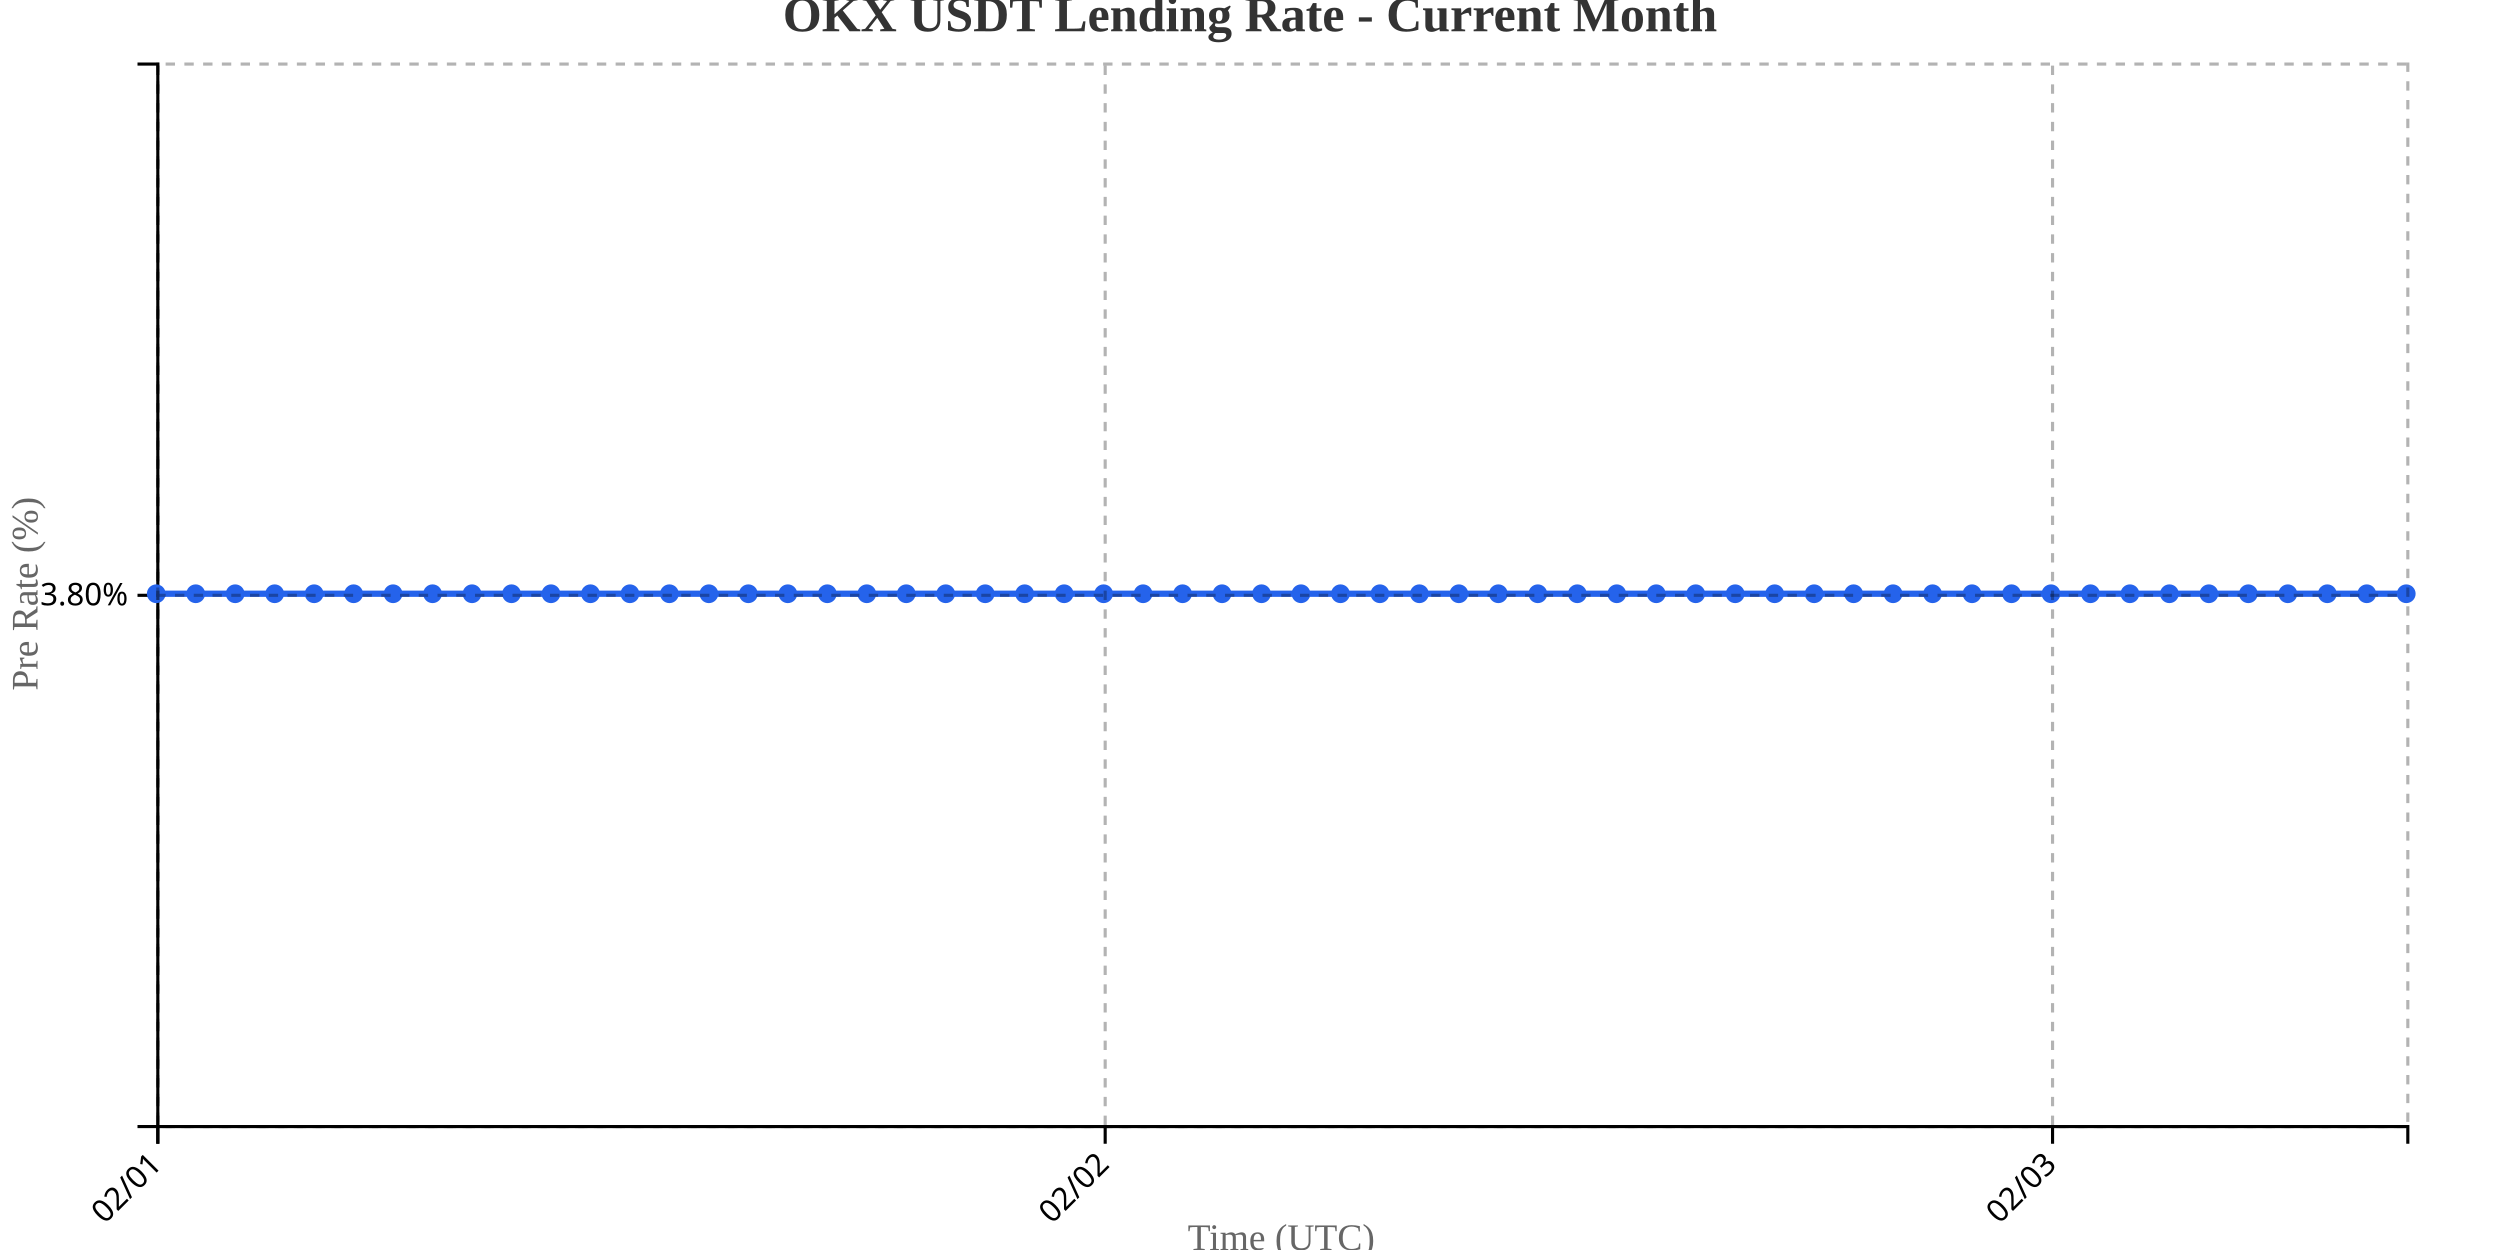
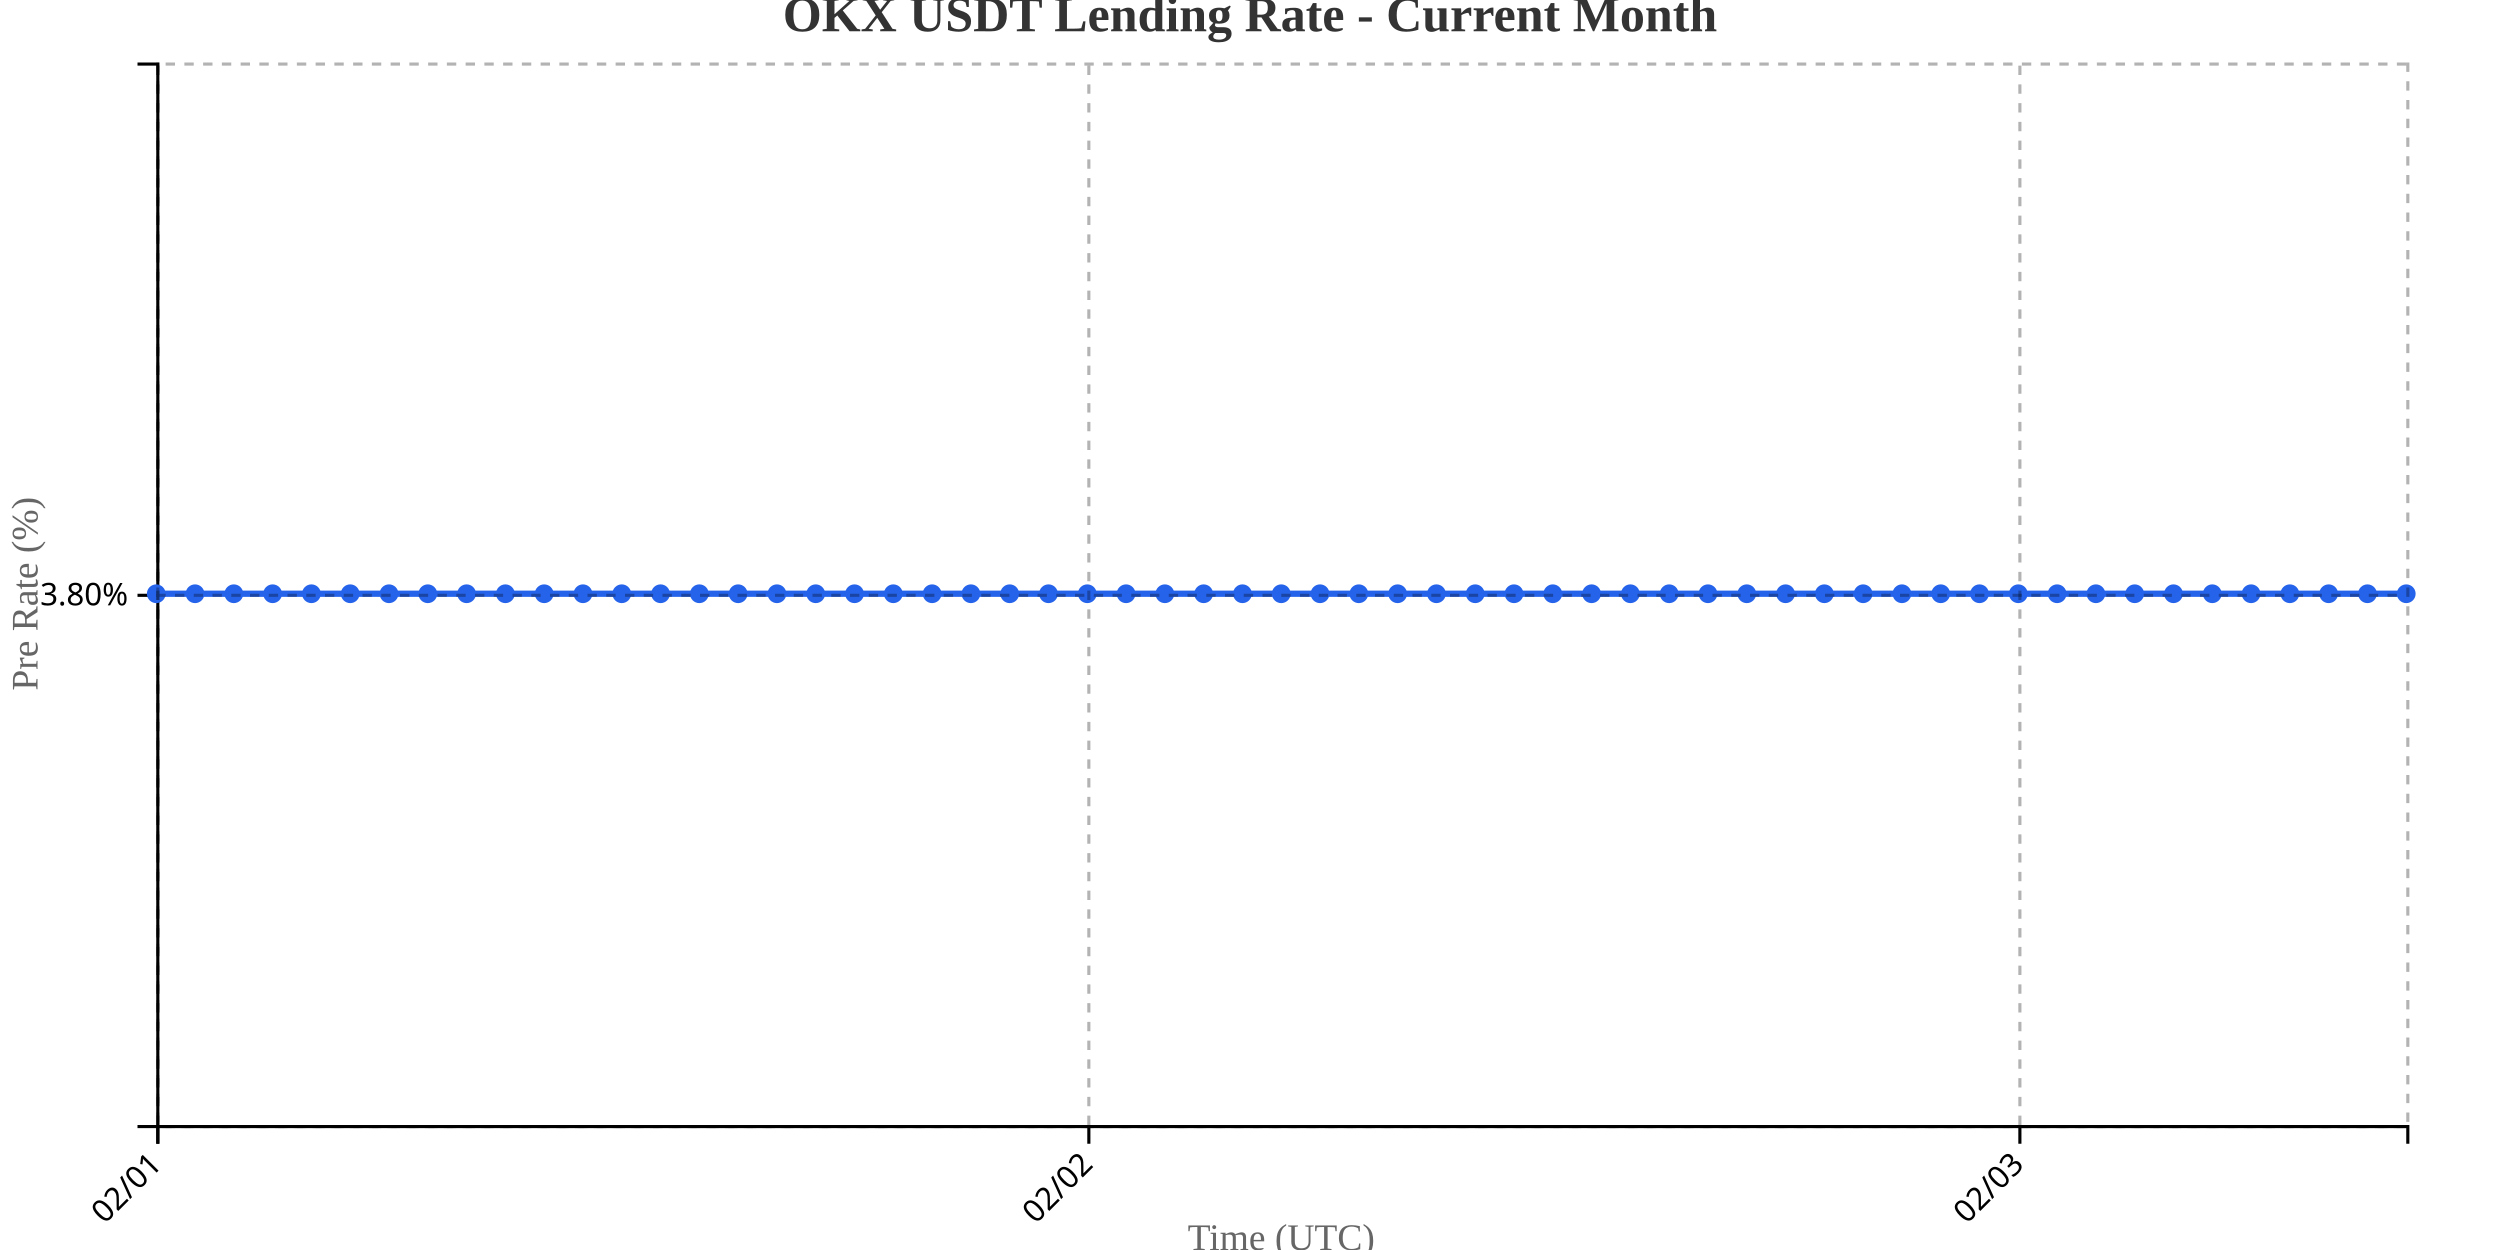
<svg xmlns="http://www.w3.org/2000/svg" width="800" height="400">
  <g transform="translate(50,20)">
    <g transform="translate(0,340)" fill="none" font-size="10" font-family="sans-serif" text-anchor="middle">
      <path class="domain" stroke="currentColor" d="M0.5,6V0.5H720.5V6" />
      <g class="tick" opacity="1" transform="translate(0.5,0)">
        <line stroke="currentColor" y2="6" />
        <text fill="currentColor" y="9" dy=".15em" style="text-anchor: end;" dx="-.8em" transform="rotate(-45)">02/01</text>
      </g>
-       <g class="tick" opacity="1" transform="translate(303.6579,0)">
+       <g class="tick" opacity="1" transform="translate(298.431,0)">
        <line stroke="currentColor" y2="6" />
        <text fill="currentColor" y="9" dy=".15em" style="text-anchor: end;" dx="-.8em" transform="rotate(-45)">02/02</text>
      </g>
-       <g class="tick" opacity="1" transform="translate(606.8158,0)">
+       <g class="tick" opacity="1" transform="translate(596.3621,0)">
        <line stroke="currentColor" y2="6" />
        <text fill="currentColor" y="9" dy=".15em" style="text-anchor: end;" dx="-.8em" transform="rotate(-45)">02/03</text>
      </g>
    </g>
    <g fill="none" font-size="10" font-family="sans-serif" text-anchor="end">
      <path class="domain" stroke="currentColor" d="M-6,340.5H0.5V0.5H-6" />
      <g class="tick" opacity="1" transform="translate(0,170.5)">
        <line stroke="currentColor" x2="-6" />
        <text fill="currentColor" x="-9" dy="0.32em">3.80%</text>
      </g>
    </g>
    <text transform="rotate(-90)" y="-50" x="-170" dy="1em" style="text-anchor: middle; font-size: 12px; fill: #666;">Pre Rate (%)</text>
    <text transform="translate(360, 380)" style="text-anchor: middle; font-size: 12px; fill: #666;">Time (UTC)</text>
-     <path fill="none" stroke="#2563eb" stroke-width="2" d="M0,170C4.211,170,8.421,170,12.632,170C16.842,170,21.053,170,25.263,170C29.474,170,33.684,170,37.895,170C42.105,170,46.316,170,50.526,170C54.737,170,58.947,170,63.158,170C67.368,170,71.579,170,75.789,170C80,170,84.211,170,88.421,170C92.632,170,96.842,170,101.053,170C105.263,170,109.474,170,113.684,170C117.895,170,122.105,170,126.316,170C130.526,170,134.737,170,138.947,170C143.158,170,147.368,170,151.579,170C155.789,170,160,170,164.211,170C168.421,170,172.632,170,176.842,170C181.053,170,185.263,170,189.474,170C193.684,170,197.895,170,202.105,170C206.316,170,210.526,170,214.737,170C218.947,170,223.158,170,227.368,170C231.579,170,235.789,170,240,170C244.211,170,248.421,170,252.632,170C256.842,170,261.053,170,265.263,170C269.474,170,273.684,170,277.895,170C282.105,170,286.316,170,290.526,170C294.737,170,298.947,170,303.158,170C307.368,170,311.579,170,315.789,170C320,170,324.211,170,328.421,170C332.632,170,336.842,170,341.053,170C345.263,170,349.474,170,353.684,170C357.895,170,362.105,170,366.316,170C370.526,170,374.737,170,378.947,170C383.158,170,387.368,170,391.579,170C395.789,170,400,170,404.211,170C408.421,170,412.632,170,416.842,170C421.053,170,425.263,170,429.474,170C433.684,170,437.895,170,442.105,170C446.316,170,450.526,170,454.737,170C458.947,170,463.158,170,467.368,170C471.579,170,475.789,170,480,170C484.211,170,488.421,170,492.632,170C496.842,170,501.053,170,505.263,170C509.474,170,513.684,170,517.895,170C522.105,170,526.316,170,530.526,170C534.737,170,538.947,170,543.158,170C547.368,170,551.579,170,555.789,170C560,170,564.211,170,568.421,170C572.632,170,576.842,170,581.053,170C585.263,170,589.474,170,593.684,170C597.895,170,602.105,170,606.316,170C610.526,170,614.737,170,618.947,170C623.158,170,627.368,170,631.579,170C635.789,170,640,170,644.211,170C648.421,170,652.632,170,656.842,170C661.053,170,665.263,170,669.474,170C673.684,170,677.895,170,682.105,170C686.316,170,690.526,170,694.737,170C698.947,170,703.158,170,707.368,170C711.579,170,715.789,170,720,170" />
+     <path fill="none" stroke="#2563eb" stroke-width="2" d="M0,170C4.138,170,8.276,170,12.414,170C16.552,170,20.69,170,24.828,170C28.966,170,33.103,170,37.241,170C41.379,170,45.517,170,49.655,170C53.793,170,57.931,170,62.069,170C66.207,170,70.345,170,74.483,170C78.621,170,82.759,170,86.897,170C91.034,170,95.172,170,99.31,170C103.448,170,107.586,170,111.724,170C115.862,170,120,170,124.138,170C128.276,170,132.414,170,136.552,170C140.69,170,144.828,170,148.966,170C153.103,170,157.241,170,161.379,170C165.517,170,169.655,170,173.793,170C177.931,170,182.069,170,186.207,170C190.345,170,194.483,170,198.621,170C202.759,170,206.897,170,211.034,170C215.172,170,219.31,170,223.448,170C227.586,170,231.724,170,235.862,170C240,170,244.138,170,248.276,170C252.414,170,256.552,170,260.69,170C264.828,170,268.966,170,273.103,170C277.241,170,281.379,170,285.517,170C289.655,170,293.793,170,297.931,170C302.069,170,306.207,170,310.345,170C314.483,170,318.621,170,322.759,170C326.897,170,331.034,170,335.172,170C339.31,170,343.448,170,347.586,170C351.724,170,355.862,170,360,170C364.138,170,368.276,170,372.414,170C376.552,170,380.69,170,384.828,170C388.966,170,393.103,170,397.241,170C401.379,170,405.517,170,409.655,170C413.793,170,417.931,170,422.069,170C426.207,170,430.345,170,434.483,170C438.621,170,442.759,170,446.897,170C451.034,170,455.172,170,459.31,170C463.448,170,467.586,170,471.724,170C475.862,170,480,170,484.138,170C488.276,170,492.414,170,496.552,170C500.69,170,504.828,170,508.966,170C513.103,170,517.241,170,521.379,170C525.517,170,529.655,170,533.793,170C537.931,170,542.069,170,546.207,170C550.345,170,554.483,170,558.621,170C562.759,170,566.897,170,571.034,170C575.172,170,579.31,170,583.448,170C587.586,170,591.724,170,595.862,170C600,170,604.138,170,608.276,170C612.414,170,616.552,170,620.69,170C624.828,170,628.966,170,633.103,170C637.241,170,641.379,170,645.517,170C649.655,170,653.793,170,657.931,170C662.069,170,666.207,170,670.345,170C674.483,170,678.621,170,682.759,170C686.897,170,691.034,170,695.172,170C699.31,170,703.448,170,707.586,170C711.724,170,715.862,170,720,170" />
    <circle class="dot" cx="0" cy="170" r="3" fill="#2563eb" />
-     <circle class="dot" cx="12.632" cy="170" r="3" fill="#2563eb" />
-     <circle class="dot" cx="25.263" cy="170" r="3" fill="#2563eb" />
-     <circle class="dot" cx="37.895" cy="170" r="3" fill="#2563eb" />
-     <circle class="dot" cx="50.526" cy="170" r="3" fill="#2563eb" />
-     <circle class="dot" cx="63.158" cy="170" r="3" fill="#2563eb" />
-     <circle class="dot" cx="75.789" cy="170" r="3" fill="#2563eb" />
-     <circle class="dot" cx="88.421" cy="170" r="3" fill="#2563eb" />
-     <circle class="dot" cx="101.053" cy="170" r="3" fill="#2563eb" />
-     <circle class="dot" cx="113.684" cy="170" r="3" fill="#2563eb" />
-     <circle class="dot" cx="126.316" cy="170" r="3" fill="#2563eb" />
-     <circle class="dot" cx="138.947" cy="170" r="3" fill="#2563eb" />
-     <circle class="dot" cx="151.579" cy="170" r="3" fill="#2563eb" />
-     <circle class="dot" cx="164.211" cy="170" r="3" fill="#2563eb" />
-     <circle class="dot" cx="176.842" cy="170" r="3" fill="#2563eb" />
-     <circle class="dot" cx="189.474" cy="170" r="3" fill="#2563eb" />
-     <circle class="dot" cx="202.105" cy="170" r="3" fill="#2563eb" />
-     <circle class="dot" cx="214.737" cy="170" r="3" fill="#2563eb" />
-     <circle class="dot" cx="227.368" cy="170" r="3" fill="#2563eb" />
-     <circle class="dot" cx="240" cy="170" r="3" fill="#2563eb" />
-     <circle class="dot" cx="252.632" cy="170" r="3" fill="#2563eb" />
-     <circle class="dot" cx="265.263" cy="170" r="3" fill="#2563eb" />
-     <circle class="dot" cx="277.895" cy="170" r="3" fill="#2563eb" />
-     <circle class="dot" cx="290.526" cy="170" r="3" fill="#2563eb" />
-     <circle class="dot" cx="303.158" cy="170" r="3" fill="#2563eb" />
-     <circle class="dot" cx="315.789" cy="170" r="3" fill="#2563eb" />
-     <circle class="dot" cx="328.421" cy="170" r="3" fill="#2563eb" />
-     <circle class="dot" cx="341.053" cy="170" r="3" fill="#2563eb" />
-     <circle class="dot" cx="353.684" cy="170" r="3" fill="#2563eb" />
-     <circle class="dot" cx="366.316" cy="170" r="3" fill="#2563eb" />
-     <circle class="dot" cx="378.947" cy="170" r="3" fill="#2563eb" />
-     <circle class="dot" cx="391.579" cy="170" r="3" fill="#2563eb" />
-     <circle class="dot" cx="404.211" cy="170" r="3" fill="#2563eb" />
-     <circle class="dot" cx="416.842" cy="170" r="3" fill="#2563eb" />
-     <circle class="dot" cx="429.474" cy="170" r="3" fill="#2563eb" />
-     <circle class="dot" cx="442.105" cy="170" r="3" fill="#2563eb" />
-     <circle class="dot" cx="454.737" cy="170" r="3" fill="#2563eb" />
-     <circle class="dot" cx="467.368" cy="170" r="3" fill="#2563eb" />
-     <circle class="dot" cx="480" cy="170" r="3" fill="#2563eb" />
-     <circle class="dot" cx="492.632" cy="170" r="3" fill="#2563eb" />
-     <circle class="dot" cx="505.263" cy="170" r="3" fill="#2563eb" />
-     <circle class="dot" cx="517.895" cy="170" r="3" fill="#2563eb" />
-     <circle class="dot" cx="530.526" cy="170" r="3" fill="#2563eb" />
-     <circle class="dot" cx="543.158" cy="170" r="3" fill="#2563eb" />
-     <circle class="dot" cx="555.789" cy="170" r="3" fill="#2563eb" />
-     <circle class="dot" cx="568.421" cy="170" r="3" fill="#2563eb" />
-     <circle class="dot" cx="581.053" cy="170" r="3" fill="#2563eb" />
-     <circle class="dot" cx="593.684" cy="170" r="3" fill="#2563eb" />
-     <circle class="dot" cx="606.316" cy="170" r="3" fill="#2563eb" />
-     <circle class="dot" cx="618.947" cy="170" r="3" fill="#2563eb" />
-     <circle class="dot" cx="631.579" cy="170" r="3" fill="#2563eb" />
-     <circle class="dot" cx="644.211" cy="170" r="3" fill="#2563eb" />
-     <circle class="dot" cx="656.842" cy="170" r="3" fill="#2563eb" />
-     <circle class="dot" cx="669.474" cy="170" r="3" fill="#2563eb" />
-     <circle class="dot" cx="682.105" cy="170" r="3" fill="#2563eb" />
-     <circle class="dot" cx="694.737" cy="170" r="3" fill="#2563eb" />
-     <circle class="dot" cx="707.368" cy="170" r="3" fill="#2563eb" />
+     <circle class="dot" cx="12.414" cy="170" r="3" fill="#2563eb" />
+     <circle class="dot" cx="24.828" cy="170" r="3" fill="#2563eb" />
+     <circle class="dot" cx="37.241" cy="170" r="3" fill="#2563eb" />
+     <circle class="dot" cx="49.655" cy="170" r="3" fill="#2563eb" />
+     <circle class="dot" cx="62.069" cy="170" r="3" fill="#2563eb" />
+     <circle class="dot" cx="74.483" cy="170" r="3" fill="#2563eb" />
+     <circle class="dot" cx="86.897" cy="170" r="3" fill="#2563eb" />
+     <circle class="dot" cx="99.31" cy="170" r="3" fill="#2563eb" />
+     <circle class="dot" cx="111.724" cy="170" r="3" fill="#2563eb" />
+     <circle class="dot" cx="124.138" cy="170" r="3" fill="#2563eb" />
+     <circle class="dot" cx="136.552" cy="170" r="3" fill="#2563eb" />
+     <circle class="dot" cx="148.966" cy="170" r="3" fill="#2563eb" />
+     <circle class="dot" cx="161.379" cy="170" r="3" fill="#2563eb" />
+     <circle class="dot" cx="173.793" cy="170" r="3" fill="#2563eb" />
+     <circle class="dot" cx="186.207" cy="170" r="3" fill="#2563eb" />
+     <circle class="dot" cx="198.621" cy="170" r="3" fill="#2563eb" />
+     <circle class="dot" cx="211.034" cy="170" r="3" fill="#2563eb" />
+     <circle class="dot" cx="223.448" cy="170" r="3" fill="#2563eb" />
+     <circle class="dot" cx="235.862" cy="170" r="3" fill="#2563eb" />
+     <circle class="dot" cx="248.276" cy="170" r="3" fill="#2563eb" />
+     <circle class="dot" cx="260.69" cy="170" r="3" fill="#2563eb" />
+     <circle class="dot" cx="273.103" cy="170" r="3" fill="#2563eb" />
+     <circle class="dot" cx="285.517" cy="170" r="3" fill="#2563eb" />
+     <circle class="dot" cx="297.931" cy="170" r="3" fill="#2563eb" />
+     <circle class="dot" cx="310.345" cy="170" r="3" fill="#2563eb" />
+     <circle class="dot" cx="322.759" cy="170" r="3" fill="#2563eb" />
+     <circle class="dot" cx="335.172" cy="170" r="3" fill="#2563eb" />
+     <circle class="dot" cx="347.586" cy="170" r="3" fill="#2563eb" />
+     <circle class="dot" cx="360" cy="170" r="3" fill="#2563eb" />
+     <circle class="dot" cx="372.414" cy="170" r="3" fill="#2563eb" />
+     <circle class="dot" cx="384.828" cy="170" r="3" fill="#2563eb" />
+     <circle class="dot" cx="397.241" cy="170" r="3" fill="#2563eb" />
+     <circle class="dot" cx="409.655" cy="170" r="3" fill="#2563eb" />
+     <circle class="dot" cx="422.069" cy="170" r="3" fill="#2563eb" />
+     <circle class="dot" cx="434.483" cy="170" r="3" fill="#2563eb" />
+     <circle class="dot" cx="446.897" cy="170" r="3" fill="#2563eb" />
+     <circle class="dot" cx="459.31" cy="170" r="3" fill="#2563eb" />
+     <circle class="dot" cx="471.724" cy="170" r="3" fill="#2563eb" />
+     <circle class="dot" cx="484.138" cy="170" r="3" fill="#2563eb" />
+     <circle class="dot" cx="496.552" cy="170" r="3" fill="#2563eb" />
+     <circle class="dot" cx="508.966" cy="170" r="3" fill="#2563eb" />
+     <circle class="dot" cx="521.379" cy="170" r="3" fill="#2563eb" />
+     <circle class="dot" cx="533.793" cy="170" r="3" fill="#2563eb" />
+     <circle class="dot" cx="546.207" cy="170" r="3" fill="#2563eb" />
+     <circle class="dot" cx="558.621" cy="170" r="3" fill="#2563eb" />
+     <circle class="dot" cx="571.034" cy="170" r="3" fill="#2563eb" />
+     <circle class="dot" cx="583.448" cy="170" r="3" fill="#2563eb" />
+     <circle class="dot" cx="595.862" cy="170" r="3" fill="#2563eb" />
+     <circle class="dot" cx="608.276" cy="170" r="3" fill="#2563eb" />
+     <circle class="dot" cx="620.69" cy="170" r="3" fill="#2563eb" />
+     <circle class="dot" cx="633.103" cy="170" r="3" fill="#2563eb" />
+     <circle class="dot" cx="645.517" cy="170" r="3" fill="#2563eb" />
+     <circle class="dot" cx="657.931" cy="170" r="3" fill="#2563eb" />
+     <circle class="dot" cx="670.345" cy="170" r="3" fill="#2563eb" />
+     <circle class="dot" cx="682.759" cy="170" r="3" fill="#2563eb" />
+     <circle class="dot" cx="695.172" cy="170" r="3" fill="#2563eb" />
+     <circle class="dot" cx="707.586" cy="170" r="3" fill="#2563eb" />
    <circle class="dot" cx="720" cy="170" r="3" fill="#2563eb" />
    <g class="grid" transform="translate(0,340)" fill="none" font-size="10" font-family="sans-serif" text-anchor="middle" style="stroke-dasharray: 3,3; opacity: 0.3;">
      <path class="domain" stroke="currentColor" d="M0.5,-340V0.5H720.5V-340" />
      <g class="tick" opacity="1" transform="translate(0.5,0)">
        <line stroke="currentColor" y2="-340" />
        <text fill="currentColor" y="3" dy="0.71em" />
      </g>
-       <g class="tick" opacity="1" transform="translate(303.6579,0)">
+       <g class="tick" opacity="1" transform="translate(298.431,0)">
        <line stroke="currentColor" y2="-340" />
        <text fill="currentColor" y="3" dy="0.71em" />
      </g>
-       <g class="tick" opacity="1" transform="translate(606.8158,0)">
+       <g class="tick" opacity="1" transform="translate(596.3621,0)">
        <line stroke="currentColor" y2="-340" />
        <text fill="currentColor" y="3" dy="0.71em" />
      </g>
    </g>
    <g class="grid" fill="none" font-size="10" font-family="sans-serif" text-anchor="end" style="stroke-dasharray: 3,3; opacity: 0.3;">
      <path class="domain" stroke="currentColor" d="M720,340.5H0.5V0.5H720" />
      <g class="tick" opacity="1" transform="translate(0,170.5)">
        <line stroke="currentColor" x2="720" />
        <text fill="currentColor" x="-3" dy="0.32em" />
      </g>
    </g>
  </g>
  <text x="400" y="10" text-anchor="middle" style="font-size: 16px; font-weight: bold; fill: #333;">OKX USDT Lending Rate - Current Month</text>
</svg>
